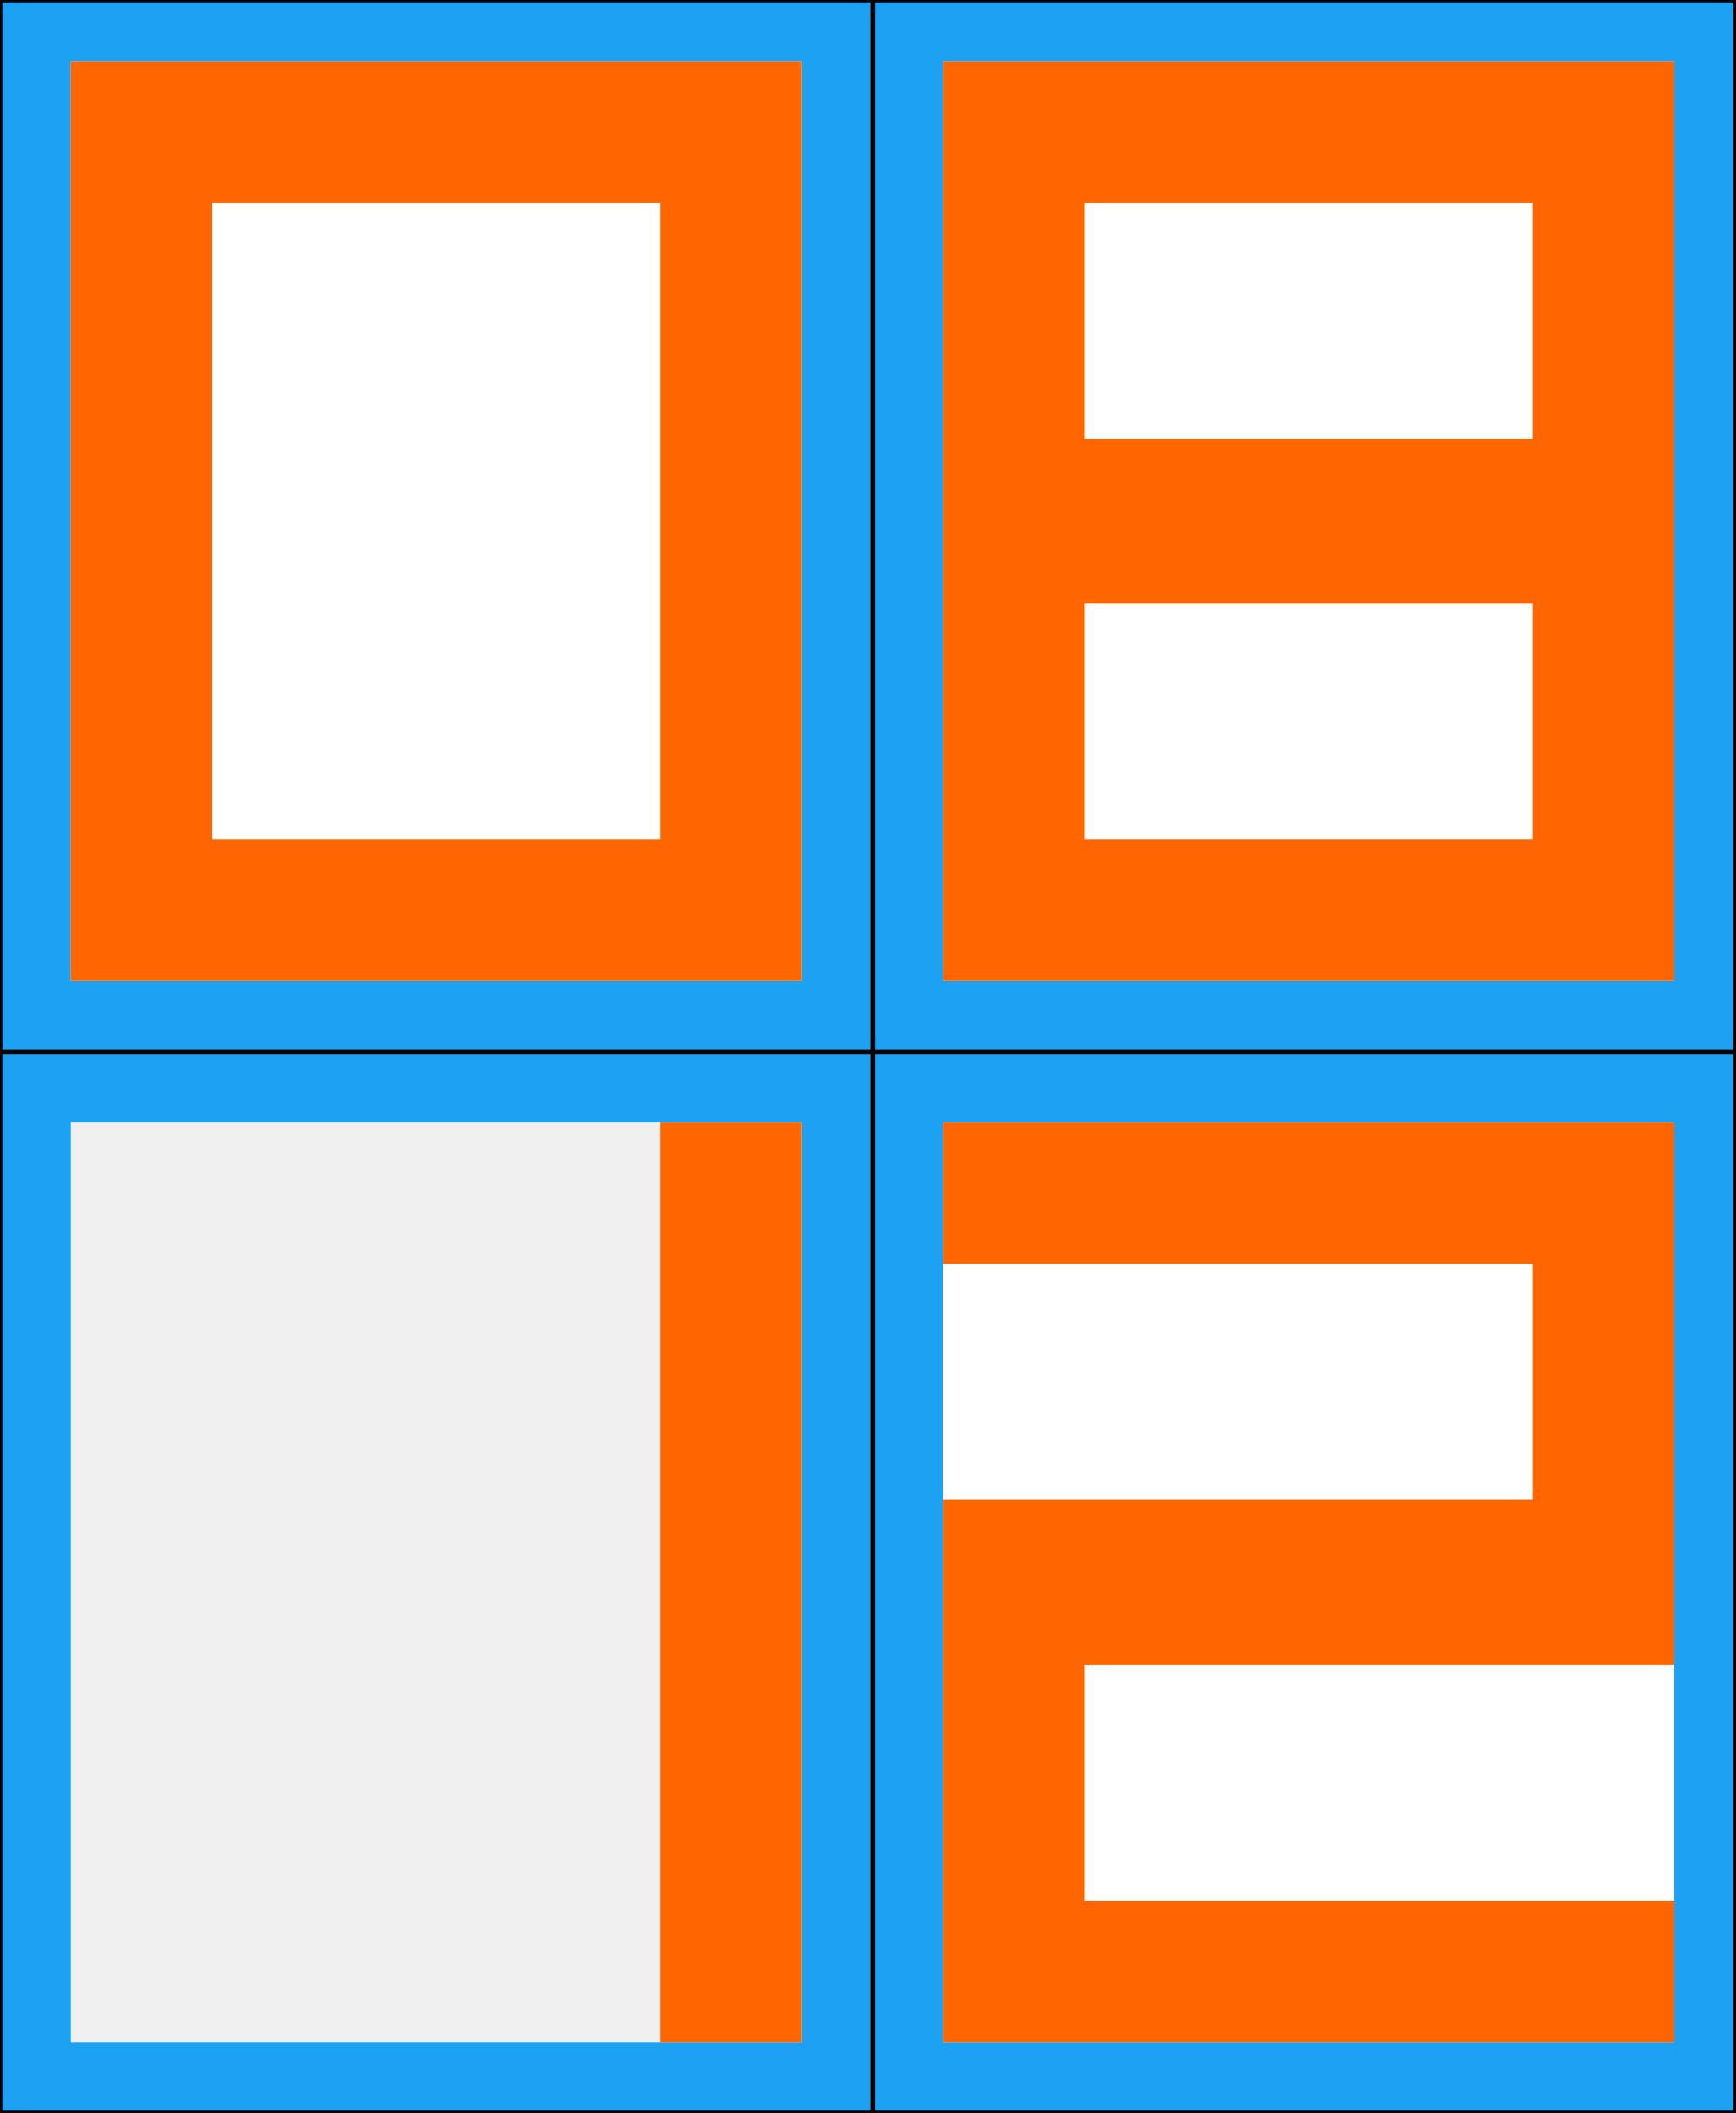
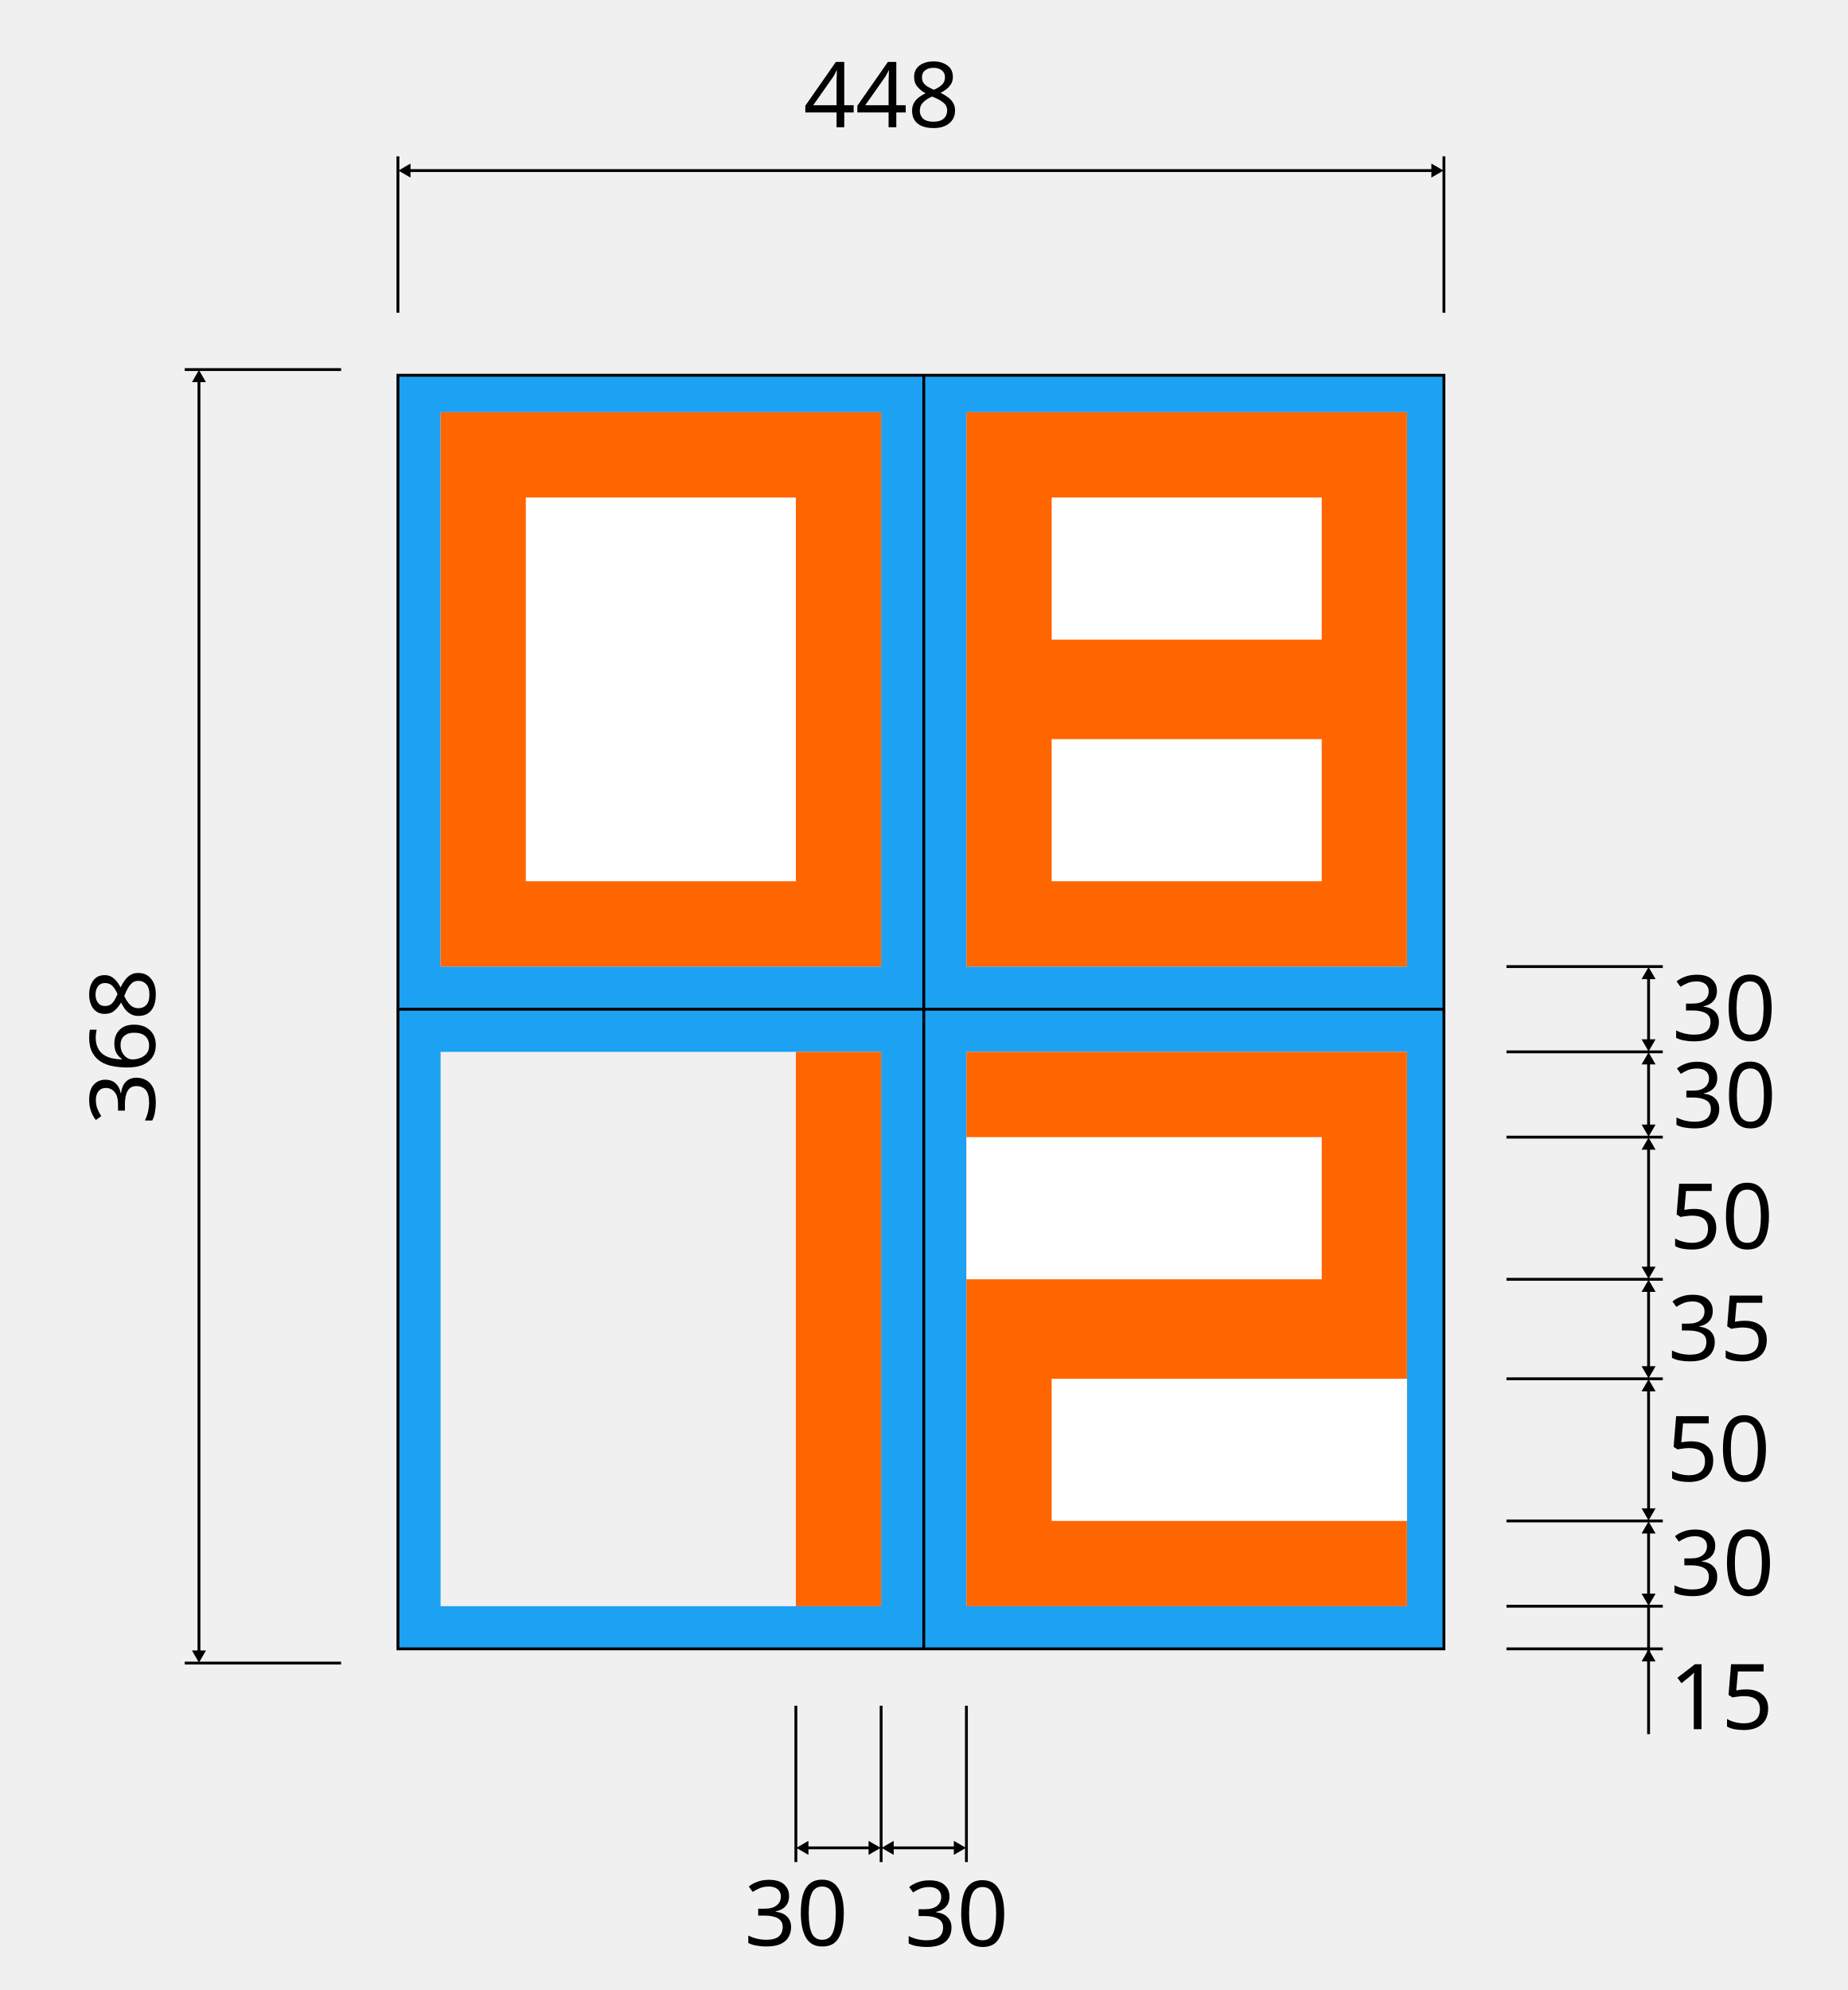
- <svg xmlns="http://www.w3.org/2000/svg" width="368" height="448" viewBox="0 0 97.367 118.533" version="1.1" id="svg8">
+ <svg xmlns="http://www.w3.org/2000/svg" width="650" height="700" viewBox="0 0 171.979 185.208" version="1.1" id="svg8">
  <defs id="defs2">
-     <marker style="overflow:visible" id="marker14846" refX="0.0" refY="0.0" orient="auto">
-       <path transform="scale(-0.4)" style="fill-rule:evenodd;stroke:#000000;stroke-width:1pt;stroke-opacity:1;fill:#000000;fill-opacity:1" d="M 5.77,0.0 L -2.88,5.0 L -2.88,-5.0 L 5.77,0.0 z " id="path14844" />
+     <marker style="overflow:visible" id="marker14846" refX="0" refY="0" orient="auto">
+       <path transform="scale(-0.4)" style="fill:#000000;fill-opacity:1;fill-rule:evenodd;stroke:#000000;stroke-width:1pt;stroke-opacity:1" d="M 5.77,0 -2.88,5 V -5 Z" id="path14844" />
    </marker>
-     <marker orient="auto" refY="0.0" refX="0.0" id="TriangleOutM" style="overflow:visible">
-       <path id="path4862" d="M 5.77,0.0 L -2.88,5.0 L -2.88,-5.0 L 5.77,0.0 z " style="fill-rule:evenodd;stroke:#000000;stroke-width:1pt;stroke-opacity:1;fill:#000000;fill-opacity:1" transform="scale(0.4)" />
+     <marker orient="auto" refY="0" refX="0" id="TriangleOutM" style="overflow:visible">
+       <path id="path4862" d="M 5.77,0 -2.88,5 V -5 Z" style="fill:#000000;fill-opacity:1;fill-rule:evenodd;stroke:#000000;stroke-width:1pt;stroke-opacity:1" transform="scale(0.4)" />
    </marker>
-     <marker orient="auto" refY="0.0" refX="0.0" id="TriangleInM" style="overflow:visible">
-       <path id="path4853" d="M 5.77,0.0 L -2.88,5.0 L -2.88,-5.0 L 5.77,0.0 z " style="fill-rule:evenodd;stroke:#000000;stroke-width:1pt;stroke-opacity:1;fill:#000000;fill-opacity:1" transform="scale(-0.4)" />
+     <marker orient="auto" refY="0" refX="0" id="TriangleInM" style="overflow:visible">
+       <path id="path4853" d="M 5.77,0 -2.88,5 V -5 Z" style="fill:#000000;fill-opacity:1;fill-rule:evenodd;stroke:#000000;stroke-width:1pt;stroke-opacity:1" transform="scale(-0.4)" />
    </marker>
    <marker orient="auto" refY="0" refX="0" id="TriangleInM-5" style="overflow:visible">
      <path id="path4853-0" d="M 5.77,0 -2.88,5 V -5 Z" style="fill:#000000;fill-opacity:1;fill-rule:evenodd;stroke:#000000;stroke-width:1pt;stroke-opacity:1" transform="scale(-0.4)" />
    </marker>
    <marker orient="auto" refY="0" refX="0" id="TriangleOutM-8" style="overflow:visible">
      <path id="path4862-0" d="M 5.77,0 -2.88,5 V -5 Z" style="fill:#000000;fill-opacity:1;fill-rule:evenodd;stroke:#000000;stroke-width:1pt;stroke-opacity:1" transform="scale(0.4)" />
    </marker>
    <marker orient="auto" refY="0" refX="0" id="TriangleInM-8" style="overflow:visible">
      <path id="path4853-3" d="M 5.77,0 -2.88,5 V -5 Z" style="fill:#000000;fill-opacity:1;fill-rule:evenodd;stroke:#000000;stroke-width:1pt;stroke-opacity:1" transform="scale(-0.4)" />
    </marker>
    <marker orient="auto" refY="0" refX="0" id="TriangleOutM-5" style="overflow:visible">
      <path id="path4862-6" d="M 5.77,0 -2.88,5 V -5 Z" style="fill:#000000;fill-opacity:1;fill-rule:evenodd;stroke:#000000;stroke-width:1pt;stroke-opacity:1" transform="scale(0.4)" />
    </marker>
    <marker orient="auto" refY="0" refX="0" id="TriangleInM-8-9" style="overflow:visible">
      <path id="path4853-3-9" d="M 5.77,0 -2.88,5 V -5 Z" style="fill:#000000;fill-opacity:1;fill-rule:evenodd;stroke:#000000;stroke-width:1pt;stroke-opacity:1" transform="scale(-0.4)" />
    </marker>
    <marker orient="auto" refY="0" refX="0" id="TriangleOutM-5-0" style="overflow:visible">
      <path id="path4862-6-7" d="M 5.77,0 -2.88,5 V -5 Z" style="fill:#000000;fill-opacity:1;fill-rule:evenodd;stroke:#000000;stroke-width:1pt;stroke-opacity:1" transform="scale(0.4)" />
    </marker>
    <marker orient="auto" refY="0" refX="0" id="TriangleInM-8-3" style="overflow:visible">
      <path id="path4853-3-7" d="M 5.77,0 -2.88,5 V -5 Z" style="fill:#000000;fill-opacity:1;fill-rule:evenodd;stroke:#000000;stroke-width:1pt;stroke-opacity:1" transform="scale(-0.4)" />
    </marker>
    <marker orient="auto" refY="0" refX="0" id="TriangleOutM-5-6" style="overflow:visible">
      <path id="path4862-6-1" d="M 5.77,0 -2.88,5 V -5 Z" style="fill:#000000;fill-opacity:1;fill-rule:evenodd;stroke:#000000;stroke-width:1pt;stroke-opacity:1" transform="scale(0.4)" />
    </marker>
    <marker orient="auto" refY="0" refX="0" id="TriangleInM-8-0" style="overflow:visible">
      <path id="path4853-3-6" d="M 5.77,0 -2.88,5 V -5 Z" style="fill:#000000;fill-opacity:1;fill-rule:evenodd;stroke:#000000;stroke-width:1pt;stroke-opacity:1" transform="scale(-0.4)" />
    </marker>
    <marker orient="auto" refY="0" refX="0" id="TriangleOutM-5-5" style="overflow:visible">
      <path id="path4862-6-0" d="M 5.77,0 -2.88,5 V -5 Z" style="fill:#000000;fill-opacity:1;fill-rule:evenodd;stroke:#000000;stroke-width:1pt;stroke-opacity:1" transform="scale(0.4)" />
    </marker>
    <marker orient="auto" refY="0" refX="0" id="TriangleInM-8-1" style="overflow:visible">
      <path id="path4853-3-2" d="M 5.77,0 -2.88,5 V -5 Z" style="fill:#000000;fill-opacity:1;fill-rule:evenodd;stroke:#000000;stroke-width:1pt;stroke-opacity:1" transform="scale(-0.4)" />
    </marker>
    <marker orient="auto" refY="0" refX="0" id="TriangleOutM-5-2" style="overflow:visible">
      <path id="path4862-6-6" d="M 5.77,0 -2.88,5 V -5 Z" style="fill:#000000;fill-opacity:1;fill-rule:evenodd;stroke:#000000;stroke-width:1pt;stroke-opacity:1" transform="scale(0.4)" />
    </marker>
    <marker orient="auto" refY="0" refX="0" id="TriangleInM-8-1-4" style="overflow:visible">
      <path id="path4853-3-2-0" d="M 5.77,0 -2.88,5 V -5 Z" style="fill:#000000;fill-opacity:1;fill-rule:evenodd;stroke:#000000;stroke-width:1pt;stroke-opacity:1" transform="scale(-0.4)" />
    </marker>
    <marker orient="auto" refY="0" refX="0" id="TriangleOutM-5-2-3" style="overflow:visible">
      <path id="path4862-6-6-2" d="M 5.77,0 -2.88,5 V -5 Z" style="fill:#000000;fill-opacity:1;fill-rule:evenodd;stroke:#000000;stroke-width:1pt;stroke-opacity:1" transform="scale(0.4)" />
    </marker>
    <marker orient="auto" refY="0" refX="0" id="TriangleInM-8-1-4-0" style="overflow:visible">
      <path id="path4853-3-2-0-3" d="M 5.77,0 -2.88,5 V -5 Z" style="fill:#000000;fill-opacity:1;fill-rule:evenodd;stroke:#000000;stroke-width:1pt;stroke-opacity:1" transform="scale(-0.4)" />
    </marker>
    <marker orient="auto" refY="0" refX="0" id="marker14059" style="overflow:visible">
      <path id="path14057" d="M 5.77,0 -2.88,5 V -5 Z" style="fill:#000000;fill-opacity:1;fill-rule:evenodd;stroke:#000000;stroke-width:1pt;stroke-opacity:1" transform="scale(-0.4)" />
    </marker>
    <marker orient="auto" refY="0" refX="0" id="TriangleInM-8-92" style="overflow:visible">
      <path id="path4853-3-74" d="M 5.77,0 -2.88,5 V -5 Z" style="fill:#000000;fill-opacity:1;fill-rule:evenodd;stroke:#000000;stroke-width:1pt;stroke-opacity:1" transform="scale(-0.4)" />
    </marker>
    <marker orient="auto" refY="0" refX="0" id="TriangleOutM-5-25" style="overflow:visible">
      <path id="path4862-6-2" d="M 5.77,0 -2.88,5 V -5 Z" style="fill:#000000;fill-opacity:1;fill-rule:evenodd;stroke:#000000;stroke-width:1pt;stroke-opacity:1" transform="scale(0.4)" />
    </marker>
    <marker orient="auto" refY="0" refX="0" id="TriangleInM-8-92-6" style="overflow:visible">
      <path id="path4853-3-74-0" d="M 5.77,0 -2.88,5 V -5 Z" style="fill:#000000;fill-opacity:1;fill-rule:evenodd;stroke:#000000;stroke-width:1pt;stroke-opacity:1" transform="scale(-0.4)" />
    </marker>
    <marker orient="auto" refY="0" refX="0" id="TriangleOutM-5-25-8" style="overflow:visible">
      <path id="path4862-6-2-9" d="M 5.77,0 -2.88,5 V -5 Z" style="fill:#000000;fill-opacity:1;fill-rule:evenodd;stroke:#000000;stroke-width:1pt;stroke-opacity:1" transform="scale(0.4)" />
    </marker>
    <marker orient="auto" refY="0" refX="0" id="TriangleInM-8-92-6-4" style="overflow:visible">
      <path id="path4853-3-74-0-2" d="M 5.77,0 -2.88,5 V -5 Z" style="fill:#000000;fill-opacity:1;fill-rule:evenodd;stroke:#000000;stroke-width:1pt;stroke-opacity:1" transform="scale(-0.4)" />
    </marker>
    <marker orient="auto" refY="0" refX="0" id="TriangleOutM-5-25-8-2" style="overflow:visible">
      <path id="path4862-6-2-9-4" d="M 5.77,0 -2.88,5 V -5 Z" style="fill:#000000;fill-opacity:1;fill-rule:evenodd;stroke:#000000;stroke-width:1pt;stroke-opacity:1" transform="scale(0.4)" />
    </marker>
  </defs>
-   <g id="layer1" transform="translate(0,-178.4666)">
-     <rect style="fill:#1da1f2;fill-opacity:1;stroke-width:0.265" id="rect3719-0-4" width="97.367" height="3.44" x="0" y="178.467" />
-     <rect style="fill:#1da1f2;fill-opacity:1;stroke-width:0.265" id="rect3719-0-4-8" width="97.367" height="3.969" x="0" y="293.031" />
-     <rect style="fill:#1da1f2;fill-opacity:1;stroke-width:0.29" id="rect3719-04" width="3.969" height="118.533" x="0" y="178.467" />
-     <rect style="fill:#1da1f2;fill-opacity:1;stroke-width:0.29" id="rect3719-2" width="3.44" height="118.533" x="93.927" y="178.467" />
-     <rect style="fill:#1da1f2;fill-opacity:1;stroke-width:0.265" id="rect3719-0" width="97.367" height="7.937" x="0" y="233.5" />
-     <rect style="fill:#1da1f2;fill-opacity:1;stroke-width:0.29" id="rect3719" width="7.938" height="118.533" x="44.979" y="178.467" />
-     <path style="fill:none;stroke:#000000;stroke-width:0.265px;stroke-linecap:butt;stroke-linejoin:miter;stroke-opacity:1" d="m 48.948,297 0,-118.533" id="path3715" />
-     <path style="fill:none;stroke:#000000;stroke-width:0.265px;stroke-linecap:butt;stroke-linejoin:miter;stroke-opacity:1" d="m 0,237.469 97.367,0" id="path3717" />
-     <rect style="fill:#ff6600;fill-opacity:1;stroke-width:0.265" id="rect3787" width="41.01" height="51.594" x="3.969" y="181.906" />
-     <rect style="fill:#ffffff;fill-opacity:1;stroke:none;stroke-width:0.252;stroke-opacity:1" id="rect3789" width="25.135" height="35.719" x="11.906" y="189.844" />
-     <rect style="fill:none;fill-opacity:1;stroke:#000000;stroke-width:0.265;stroke-opacity:1;stroke-miterlimit:4;stroke-dasharray:none" id="rect4596" width="97.367" height="118.533" x="2.4424907e-15" y="178.467" />
-     <rect style="fill:#ff6600;fill-opacity:1;stroke-width:0.265" id="rect3787-8" width="41.01" height="51.594" x="52.917" y="181.906" />
-     <rect style="fill:#ffffff;fill-opacity:1;stroke:none;stroke-width:0.153;stroke-opacity:1" id="rect3789-5" width="25.135" height="13.229" x="60.854" y="189.844" />
-     <rect style="fill:#ffffff;fill-opacity:1;stroke:none;stroke-width:0.153;stroke-opacity:1" id="rect3789-5-1" width="25.135" height="13.229" x="60.854" y="212.333" />
-     <rect style="fill:#ff6600;fill-opacity:1;stroke-width:0.265" id="rect3787-8-0" width="41.01" height="51.594" x="52.917" y="241.437" />
-     <rect style="fill:#ffffff;fill-opacity:1;stroke:none;stroke-width:0.176;stroke-opacity:1" id="rect3789-5-1-8" width="33.073" height="13.229" x="60.854" y="271.865" />
-     <rect style="fill:#ffffff;fill-opacity:1;stroke:none;stroke-width:0.176;stroke-opacity:1" id="rect3789-5-1-7" width="33.073" height="13.229" x="52.917" y="249.375" />
-     <text xml:space="preserve" style="font-style:normal;font-weight:normal;font-size:10.583px;line-height:1.25;font-family:sans-serif;letter-spacing:0px;word-spacing:0px;fill:#000000;fill-opacity:1;stroke:none;stroke-width:0.265" x="37.751" y="155.382" id="text4691">
-       <tspan id="tspan4689" x="37.751" y="155.382" style="stroke-width:0.265;-inkscape-font-specification:'sans-serif, Normal';font-family:sans-serif;font-weight:normal;font-style:normal;font-stretch:normal;font-variant:normal;font-size:8.467px;text-anchor:start;text-align:start;writing-mode:lr;font-variant-ligatures:normal;font-variant-caps:normal;font-variant-numeric:normal;font-feature-settings:normal">448</tspan>
-     </text>
-     <text xml:space="preserve" style="font-style:normal;font-weight:normal;font-size:10.583px;line-height:1.25;font-family:sans-serif;letter-spacing:0px;word-spacing:0px;fill:#000000;fill-opacity:1;stroke:none;stroke-width:0.265" x="-248.205" y="-22.618" id="text4691-6" transform="rotate(-90)">
-       <tspan id="tspan4689-3" x="-248.205" y="-22.618" style="stroke-width:0.265;-inkscape-font-specification:'sans-serif, Normal';font-family:sans-serif;font-weight:normal;font-style:normal;font-stretch:normal;font-variant:normal;font-size:8.467px;text-anchor:start;text-align:start;writing-mode:lr;font-variant-ligatures:normal;font-variant-caps:normal;font-variant-numeric:normal;font-feature-settings:normal">368</tspan>
-     </text>
-     <path style="fill:none;stroke:#000000;stroke-width:0.265px;stroke-linecap:butt;stroke-linejoin:miter;stroke-opacity:1" d="M -5.292,177.937 H -19.844" id="path4711" />
-     <path style="fill:none;stroke:#000000;stroke-width:0.265px;stroke-linecap:butt;stroke-linejoin:miter;stroke-opacity:1" d="M -5.292,298.323 H -19.844" id="path4713" />
-     <path style="fill:none;stroke:#000000;stroke-width:0.265px;stroke-linecap:butt;stroke-linejoin:miter;stroke-opacity:1;marker-start:url(#TriangleInM);marker-end:url(#TriangleOutM)" d="M -18.521,178.731 V 297.529" id="path4715" />
-     <path style="fill:none;stroke:#000000;stroke-width:0.265px;stroke-linecap:butt;stroke-linejoin:miter;stroke-opacity:1" d="M 97.367,172.646 V 158.094" id="path4711-4" />
-     <path style="fill:none;stroke:#000000;stroke-width:0.265px;stroke-linecap:butt;stroke-linejoin:miter;stroke-opacity:1" d="M 0,172.646 V 158.094" id="path4713-1" />
-     <path style="fill:none;stroke:#000000;stroke-width:0.265px;stroke-linecap:butt;stroke-linejoin:miter;stroke-opacity:1;marker-start:url(#TriangleInM-5);marker-end:url(#TriangleOutM-8)" d="M 96.573,159.417 H 0.794" id="path4715-1" />
-     <path style="fill:none;stroke:#000000;stroke-width:0.265px;stroke-linecap:butt;stroke-linejoin:miter;stroke-opacity:1" d="M 117.74,297 H 103.188" id="path4711-3" />
-     <path style="fill:none;stroke:#000000;stroke-width:0.265px;stroke-linecap:butt;stroke-linejoin:miter;stroke-opacity:1" d="M 117.74,285.094 H 103.188" id="path4711-5" />
-     <path style="fill:none;stroke:#000000;stroke-width:0.265px;stroke-linecap:butt;stroke-linejoin:miter;stroke-opacity:1" d="M 117.74,271.865 H 103.188" id="path4711-9" />
-     <path style="fill:none;stroke:#000000;stroke-width:0.265px;stroke-linecap:butt;stroke-linejoin:miter;stroke-opacity:1" d="M 117.74,262.604 H 103.188" id="path4711-34" />
-     <path style="fill:none;stroke:#000000;stroke-width:0.265px;stroke-linecap:butt;stroke-linejoin:miter;stroke-opacity:1" d="M 117.74,249.375 H 103.188" id="path4711-1" />
-     <path style="fill:none;stroke:#000000;stroke-width:0.265px;stroke-linecap:butt;stroke-linejoin:miter;stroke-opacity:1" d="M 117.74,241.437 H 103.188" id="path4711-50" />
-     <path style="fill:none;stroke:#000000;stroke-width:0.265px;stroke-linecap:butt;stroke-linejoin:miter;stroke-opacity:1;marker-start:url(#TriangleInM-8);marker-end:url(#TriangleOutM-5)" d="m 116.417,242.231 v 6.35" id="path4715-5" />
-     <path style="fill:none;stroke:#000000;stroke-width:0.265px;stroke-linecap:butt;stroke-linejoin:miter;stroke-opacity:1;marker-start:url(#TriangleInM-8-9);marker-end:url(#TriangleOutM-5-0)" d="m 116.417,250.169 0,11.642" id="path4715-5-6" />
-     <path style="fill:none;stroke:#000000;stroke-width:0.265px;stroke-linecap:butt;stroke-linejoin:miter;stroke-opacity:1;marker-start:url(#TriangleInM-8-3);marker-end:url(#TriangleOutM-5-6)" d="m 116.417,263.398 0,7.673" id="path4715-5-5" />
-     <path style="fill:none;stroke:#000000;stroke-width:0.265px;stroke-linecap:butt;stroke-linejoin:miter;stroke-opacity:1;marker-start:url(#TriangleInM-8-0);marker-end:url(#TriangleOutM-5-5)" d="m 116.417,272.658 0,11.642" id="path4715-5-8" />
-     <path style="fill:none;stroke:#000000;stroke-width:0.265px;stroke-linecap:butt;stroke-linejoin:miter;stroke-opacity:1;marker-start:url(#TriangleInM-8-1);marker-end:url(#TriangleOutM-5-2)" d="m 116.417,285.887 0,6.35" id="path4715-5-9" />
-     <text xml:space="preserve" style="font-style:normal;font-weight:normal;font-size:10.583px;line-height:1.25;font-family:sans-serif;letter-spacing:0px;word-spacing:0px;fill:#000000;fill-opacity:1;stroke:none;stroke-width:0.265" x="118.638" y="248.485" id="text4691-1">
-       <tspan x="118.638" y="248.485" style="font-style:normal;font-variant:normal;font-weight:normal;font-stretch:normal;font-size:8.467px;font-family:sans-serif;-inkscape-font-specification:'sans-serif, Normal';font-variant-ligatures:normal;font-variant-caps:normal;font-variant-numeric:normal;font-feature-settings:normal;text-align:start;writing-mode:lr-tb;text-anchor:start;stroke-width:0.265" id="tspan11149">30</tspan>
-     </text>
-     <text xml:space="preserve" style="font-style:normal;font-weight:normal;font-size:10.583px;line-height:1.25;font-family:sans-serif;letter-spacing:0px;word-spacing:0px;fill:#000000;fill-opacity:1;stroke:none;stroke-width:0.265" x="118.449" y="292.02" id="text4691-1-4">
-       <tspan x="118.449" y="292.02" style="font-style:normal;font-variant:normal;font-weight:normal;font-stretch:normal;font-size:8.467px;font-family:sans-serif;-inkscape-font-specification:'sans-serif, Normal';font-variant-ligatures:normal;font-variant-caps:normal;font-variant-numeric:normal;font-feature-settings:normal;text-align:start;writing-mode:lr-tb;text-anchor:start;stroke-width:0.265" id="tspan11149-2">30</tspan>
-     </text>
-     <path style="fill:none;stroke:#000000;stroke-width:0.265px;stroke-linecap:butt;stroke-linejoin:miter;stroke-opacity:1" d="M 117.74,293.031 H 103.188" id="path4711-3-7" />
-     <path style="fill:none;stroke:#000000;stroke-width:0.265px;stroke-linecap:butt;stroke-linejoin:miter;stroke-opacity:1" d="m 116.417,293.031 0,4.763" id="path4715-5-9-8" />
-     <path style="fill:none;stroke:#000000;stroke-width:0.265px;stroke-linecap:butt;stroke-linejoin:miter;stroke-opacity:1;marker-start:url(#marker14846)" d="m 116.417,297.794 0,7.144" id="path4715-5-9-8-7" />
-     <text xml:space="preserve" style="font-style:normal;font-weight:normal;font-size:10.583px;line-height:1.25;font-family:sans-serif;letter-spacing:0px;word-spacing:0px;fill:#000000;fill-opacity:1;stroke:none;stroke-width:0.265" x="118.342" y="304.475" id="text4691-1-4-0">
-       <tspan x="118.342" y="304.475" style="font-style:normal;font-variant:normal;font-weight:normal;font-stretch:normal;font-size:8.467px;font-family:sans-serif;-inkscape-font-specification:'sans-serif, Normal';font-variant-ligatures:normal;font-variant-caps:normal;font-variant-numeric:normal;font-feature-settings:normal;text-align:start;writing-mode:lr-tb;text-anchor:start;stroke-width:0.265" id="tspan11149-2-0">15</tspan>
-     </text>
-     <text xml:space="preserve" style="font-style:normal;font-variant:normal;font-weight:normal;font-stretch:normal;font-size:8.467px;line-height:1.25;font-family:sans-serif;-inkscape-font-specification:'sans-serif, Normal';font-variant-ligatures:normal;font-variant-caps:normal;font-variant-numeric:normal;font-feature-settings:normal;text-align:start;letter-spacing:0px;word-spacing:0px;writing-mode:lr-tb;text-anchor:start;fill:#000000;fill-opacity:1;stroke:none;stroke-width:0.265" x="118.22" y="270.168" id="text15144">
-       <tspan id="tspan15142" x="118.22" y="270.168" style="font-style:normal;font-variant:normal;font-weight:normal;font-stretch:normal;font-size:8.467px;font-family:sans-serif;-inkscape-font-specification:'sans-serif, Normal';font-variant-ligatures:normal;font-variant-caps:normal;font-variant-numeric:normal;font-feature-settings:normal;text-align:start;writing-mode:lr-tb;text-anchor:start;stroke-width:0.265">35</tspan>
-     </text>
-     <text xml:space="preserve" style="font-style:normal;font-variant:normal;font-weight:normal;font-stretch:normal;font-size:8.467px;line-height:1.25;font-family:sans-serif;-inkscape-font-specification:'sans-serif, Normal';font-variant-ligatures:normal;font-variant-caps:normal;font-variant-numeric:normal;font-feature-settings:normal;text-align:start;letter-spacing:0px;word-spacing:0px;writing-mode:lr-tb;text-anchor:start;fill:#000000;fill-opacity:1;stroke:none;stroke-width:0.265" x="118.073" y="281.392" id="text15148">
-       <tspan id="tspan15146" x="118.073" y="281.392" style="font-style:normal;font-variant:normal;font-weight:normal;font-stretch:normal;font-size:8.467px;font-family:sans-serif;-inkscape-font-specification:'sans-serif, Normal';font-variant-ligatures:normal;font-variant-caps:normal;font-variant-numeric:normal;font-feature-settings:normal;text-align:start;writing-mode:lr-tb;text-anchor:start;stroke-width:0.265">50</tspan>
-     </text>
-     <text xml:space="preserve" style="font-style:normal;font-variant:normal;font-weight:normal;font-stretch:normal;font-size:8.467px;line-height:1.25;font-family:sans-serif;-inkscape-font-specification:'sans-serif, Normal';font-variant-ligatures:normal;font-variant-caps:normal;font-variant-numeric:normal;font-feature-settings:normal;text-align:start;letter-spacing:0px;word-spacing:0px;writing-mode:lr-tb;text-anchor:start;fill:#000000;fill-opacity:1;stroke:none;stroke-width:0.265" x="118.354" y="259.757" id="text15148-3">
-       <tspan id="tspan15146-4" x="118.354" y="259.757" style="font-style:normal;font-variant:normal;font-weight:normal;font-stretch:normal;font-size:8.467px;font-family:sans-serif;-inkscape-font-specification:'sans-serif, Normal';font-variant-ligatures:normal;font-variant-caps:normal;font-variant-numeric:normal;font-feature-settings:normal;text-align:start;writing-mode:lr-tb;text-anchor:start;stroke-width:0.265">50</tspan>
-     </text>
-     <path style="fill:none;stroke:#000000;stroke-width:0.265px;stroke-linecap:butt;stroke-linejoin:miter;stroke-opacity:1" d="M 117.74,233.5 H 103.188" id="path4711-50-4" />
-     <path style="fill:none;stroke:#000000;stroke-width:0.265px;stroke-linecap:butt;stroke-linejoin:miter;stroke-opacity:1;marker-start:url(#TriangleInM-8-92);marker-end:url(#TriangleOutM-5-25)" d="m 116.417,234.294 v 6.35" id="path4715-5-4" />
-     <text xml:space="preserve" style="font-style:normal;font-weight:normal;font-size:10.583px;line-height:1.25;font-family:sans-serif;letter-spacing:0px;word-spacing:0px;fill:#000000;fill-opacity:1;stroke:none;stroke-width:0.265" x="118.605" y="240.381" id="text4691-1-3">
-       <tspan x="118.605" y="240.381" style="font-style:normal;font-variant:normal;font-weight:normal;font-stretch:normal;font-size:8.467px;font-family:sans-serif;-inkscape-font-specification:'sans-serif, Normal';font-variant-ligatures:normal;font-variant-caps:normal;font-variant-numeric:normal;font-feature-settings:normal;text-align:start;writing-mode:lr-tb;text-anchor:start;stroke-width:0.265" id="tspan11149-8">30</tspan>
-     </text>
-     <path style="fill:none;stroke:#000000;stroke-width:0.265px;stroke-linecap:butt;stroke-linejoin:miter;stroke-opacity:1" d="M 52.917,316.844 V 302.292" id="path4711-50-2" />
-     <path style="fill:none;stroke:#000000;stroke-width:0.265px;stroke-linecap:butt;stroke-linejoin:miter;stroke-opacity:1" d="M 44.979,316.844 V 302.292" id="path4711-50-4-2" />
-     <path style="fill:none;stroke:#000000;stroke-width:0.265px;stroke-linecap:butt;stroke-linejoin:miter;stroke-opacity:1;marker-start:url(#TriangleInM-8-92-6);marker-end:url(#TriangleOutM-5-25-8)" d="m 52.123,315.521 h -6.35" id="path4715-5-4-3" />
-     <text xml:space="preserve" style="font-style:normal;font-variant:normal;font-weight:normal;font-stretch:normal;font-size:8.467px;line-height:1.25;font-family:sans-serif;-inkscape-font-specification:'sans-serif, Normal';font-variant-ligatures:normal;font-variant-caps:normal;font-variant-numeric:normal;font-feature-settings:normal;text-align:start;letter-spacing:0px;word-spacing:0px;writing-mode:lr-tb;text-anchor:start;fill:#000000;fill-opacity:1;stroke:none;stroke-width:0.265" x="47.167" y="324.669" id="text4691-1-3-1">
-       <tspan x="47.167" y="324.669" style="font-style:normal;font-variant:normal;font-weight:normal;font-stretch:normal;font-size:8.467px;font-family:sans-serif;-inkscape-font-specification:'sans-serif, Normal';font-variant-ligatures:normal;font-variant-caps:normal;font-variant-numeric:normal;font-feature-settings:normal;text-align:start;writing-mode:lr-tb;text-anchor:start;stroke-width:0.265" id="tspan11149-8-8">30</tspan>
-     </text>
-     <rect style="fill:#ff6600;fill-opacity:1;stroke-width:0.265" id="rect3787-3" width="7.937" height="51.594" x="37.042" y="241.437" />
-     <path style="fill:none;stroke:#000000;stroke-width:0.265px;stroke-linecap:butt;stroke-linejoin:miter;stroke-opacity:1" d="M 37.042,316.844 V 302.292" id="path4711-50-4-2-5" />
-     <path style="fill:none;stroke:#000000;stroke-width:0.265px;stroke-linecap:butt;stroke-linejoin:miter;stroke-opacity:1;marker-start:url(#TriangleInM-8-92-6-4);marker-end:url(#TriangleOutM-5-25-8-2)" d="m 44.185,315.521 h -6.35" id="path4715-5-4-3-1" />
-     <text xml:space="preserve" style="font-style:normal;font-variant:normal;font-weight:normal;font-stretch:normal;font-size:8.467px;line-height:1.25;font-family:sans-serif;-inkscape-font-specification:'sans-serif, Normal';font-variant-ligatures:normal;font-variant-caps:normal;font-variant-numeric:normal;font-feature-settings:normal;text-align:start;letter-spacing:0px;word-spacing:0px;writing-mode:lr-tb;text-anchor:start;fill:#000000;fill-opacity:1;stroke:none;stroke-width:0.265" x="32.237" y="324.622" id="text4691-1-3-1-7">
-       <tspan x="32.237" y="324.622" style="font-style:normal;font-variant:normal;font-weight:normal;font-stretch:normal;font-size:8.467px;font-family:sans-serif;-inkscape-font-specification:'sans-serif, Normal';font-variant-ligatures:normal;font-variant-caps:normal;font-variant-numeric:normal;font-feature-settings:normal;text-align:start;writing-mode:lr-tb;text-anchor:start;stroke-width:0.265" id="tspan11149-8-8-5">30</tspan>
-     </text>
+   <g id="layer1" transform="translate(0,-111.7917)">
+     <g id="g16382" transform="translate(37.04167,-31.75001)">
+       <rect y="178.467" x="0" height="3.44" width="97.367" id="rect3719-0-4" style="fill:#1da1f2;fill-opacity:1;stroke-width:0.265" />
+       <rect y="293.031" x="0" height="3.969" width="97.367" id="rect3719-0-4-8" style="fill:#1da1f2;fill-opacity:1;stroke-width:0.265" />
+       <rect y="178.467" x="0" height="118.533" width="3.969" id="rect3719-04" style="fill:#1da1f2;fill-opacity:1;stroke-width:0.29" />
+       <rect y="178.467" x="93.927" height="118.533" width="3.44" id="rect3719-2" style="fill:#1da1f2;fill-opacity:1;stroke-width:0.29" />
+       <rect y="233.5" x="0" height="7.937" width="97.367" id="rect3719-0" style="fill:#1da1f2;fill-opacity:1;stroke-width:0.265" />
+       <rect y="178.467" x="44.979" height="118.533" width="7.938" id="rect3719" style="fill:#1da1f2;fill-opacity:1;stroke-width:0.29" />
+       <path id="path3715" d="M 48.948,297 V 178.467" style="fill:none;stroke:#000000;stroke-width:0.265px;stroke-linecap:butt;stroke-linejoin:miter;stroke-opacity:1" />
+       <path id="path3717" d="M 0,237.469 H 97.367" style="fill:none;stroke:#000000;stroke-width:0.265px;stroke-linecap:butt;stroke-linejoin:miter;stroke-opacity:1" />
+       <rect y="181.906" x="3.969" height="51.594" width="41.01" id="rect3787" style="fill:#ff6600;fill-opacity:1;stroke-width:0.265" />
+       <rect y="189.844" x="11.906" height="35.719" width="25.135" id="rect3789" style="fill:#ffffff;fill-opacity:1;stroke:none;stroke-width:0.252;stroke-opacity:1" />
+       <rect y="178.467" x="2.4424907e-15" height="118.533" width="97.367" id="rect4596" style="fill:none;fill-opacity:1;stroke:#000000;stroke-width:0.265;stroke-miterlimit:4;stroke-dasharray:none;stroke-opacity:1" />
+       <rect y="181.906" x="52.917" height="51.594" width="41.01" id="rect3787-8" style="fill:#ff6600;fill-opacity:1;stroke-width:0.265" />
+       <rect y="189.844" x="60.854" height="13.229" width="25.135" id="rect3789-5" style="fill:#ffffff;fill-opacity:1;stroke:none;stroke-width:0.153;stroke-opacity:1" />
+       <rect y="212.333" x="60.854" height="13.229" width="25.135" id="rect3789-5-1" style="fill:#ffffff;fill-opacity:1;stroke:none;stroke-width:0.153;stroke-opacity:1" />
+       <rect y="241.437" x="52.917" height="51.594" width="41.01" id="rect3787-8-0" style="fill:#ff6600;fill-opacity:1;stroke-width:0.265" />
+       <rect y="271.865" x="60.854" height="13.229" width="33.073" id="rect3789-5-1-8" style="fill:#ffffff;fill-opacity:1;stroke:none;stroke-width:0.176;stroke-opacity:1" />
+       <rect y="249.375" x="52.917" height="13.229" width="33.073" id="rect3789-5-1-7" style="fill:#ffffff;fill-opacity:1;stroke:none;stroke-width:0.176;stroke-opacity:1" />
+       <text id="text4691" y="155.382" x="37.751" style="font-style:normal;font-weight:normal;font-size:10.583px;line-height:1.25;font-family:sans-serif;letter-spacing:0px;word-spacing:0px;fill:#000000;fill-opacity:1;stroke:none;stroke-width:0.265" xml:space="preserve">
+         <tspan style="font-style:normal;font-variant:normal;font-weight:normal;font-stretch:normal;font-size:8.467px;font-family:sans-serif;-inkscape-font-specification:'sans-serif, Normal';font-variant-ligatures:normal;font-variant-caps:normal;font-variant-numeric:normal;font-feature-settings:normal;text-align:start;writing-mode:lr-tb;text-anchor:start;stroke-width:0.265" y="155.382" x="37.751" id="tspan4689">448</tspan>
+       </text>
+       <text transform="rotate(-90)" id="text4691-6" y="-22.618" x="-248.205" style="font-style:normal;font-weight:normal;font-size:10.583px;line-height:1.25;font-family:sans-serif;letter-spacing:0px;word-spacing:0px;fill:#000000;fill-opacity:1;stroke:none;stroke-width:0.265" xml:space="preserve">
+         <tspan style="font-style:normal;font-variant:normal;font-weight:normal;font-stretch:normal;font-size:8.467px;font-family:sans-serif;-inkscape-font-specification:'sans-serif, Normal';font-variant-ligatures:normal;font-variant-caps:normal;font-variant-numeric:normal;font-feature-settings:normal;text-align:start;writing-mode:lr-tb;text-anchor:start;stroke-width:0.265" y="-22.618" x="-248.205" id="tspan4689-3">368</tspan>
+       </text>
+       <path id="path4711" d="M -5.292,177.937 H -19.844" style="fill:none;stroke:#000000;stroke-width:0.265px;stroke-linecap:butt;stroke-linejoin:miter;stroke-opacity:1" />
+       <path id="path4713" d="M -5.292,298.323 H -19.844" style="fill:none;stroke:#000000;stroke-width:0.265px;stroke-linecap:butt;stroke-linejoin:miter;stroke-opacity:1" />
+       <path id="path4715" d="M -18.521,178.731 V 297.529" style="fill:none;stroke:#000000;stroke-width:0.265px;stroke-linecap:butt;stroke-linejoin:miter;stroke-opacity:1;marker-start:url(#TriangleInM);marker-end:url(#TriangleOutM)" />
+       <path id="path4711-4" d="M 97.367,172.646 V 158.094" style="fill:none;stroke:#000000;stroke-width:0.265px;stroke-linecap:butt;stroke-linejoin:miter;stroke-opacity:1" />
+       <path id="path4713-1" d="M 0,172.646 V 158.094" style="fill:none;stroke:#000000;stroke-width:0.265px;stroke-linecap:butt;stroke-linejoin:miter;stroke-opacity:1" />
+       <path id="path4715-1" d="M 96.573,159.417 H 0.794" style="fill:none;stroke:#000000;stroke-width:0.265px;stroke-linecap:butt;stroke-linejoin:miter;stroke-opacity:1;marker-start:url(#TriangleInM-5);marker-end:url(#TriangleOutM-8)" />
+       <path id="path4711-3" d="M 117.74,297 H 103.188" style="fill:none;stroke:#000000;stroke-width:0.265px;stroke-linecap:butt;stroke-linejoin:miter;stroke-opacity:1" />
+       <path id="path4711-5" d="M 117.74,285.094 H 103.188" style="fill:none;stroke:#000000;stroke-width:0.265px;stroke-linecap:butt;stroke-linejoin:miter;stroke-opacity:1" />
+       <path id="path4711-9" d="M 117.74,271.865 H 103.188" style="fill:none;stroke:#000000;stroke-width:0.265px;stroke-linecap:butt;stroke-linejoin:miter;stroke-opacity:1" />
+       <path id="path4711-34" d="M 117.74,262.604 H 103.188" style="fill:none;stroke:#000000;stroke-width:0.265px;stroke-linecap:butt;stroke-linejoin:miter;stroke-opacity:1" />
+       <path id="path4711-1" d="M 117.74,249.375 H 103.188" style="fill:none;stroke:#000000;stroke-width:0.265px;stroke-linecap:butt;stroke-linejoin:miter;stroke-opacity:1" />
+       <path id="path4711-50" d="M 117.74,241.437 H 103.188" style="fill:none;stroke:#000000;stroke-width:0.265px;stroke-linecap:butt;stroke-linejoin:miter;stroke-opacity:1" />
+       <path id="path4715-5" d="m 116.417,242.231 v 6.35" style="fill:none;stroke:#000000;stroke-width:0.265px;stroke-linecap:butt;stroke-linejoin:miter;stroke-opacity:1;marker-start:url(#TriangleInM-8);marker-end:url(#TriangleOutM-5)" />
+       <path id="path4715-5-6" d="M 116.417,250.169 V 261.81" style="fill:none;stroke:#000000;stroke-width:0.265px;stroke-linecap:butt;stroke-linejoin:miter;stroke-opacity:1;marker-start:url(#TriangleInM-8-9);marker-end:url(#TriangleOutM-5-0)" />
+       <path id="path4715-5-5" d="m 116.417,263.398 v 7.673" style="fill:none;stroke:#000000;stroke-width:0.265px;stroke-linecap:butt;stroke-linejoin:miter;stroke-opacity:1;marker-start:url(#TriangleInM-8-3);marker-end:url(#TriangleOutM-5-6)" />
+       <path id="path4715-5-8" d="m 116.417,272.658 v 11.642" style="fill:none;stroke:#000000;stroke-width:0.265px;stroke-linecap:butt;stroke-linejoin:miter;stroke-opacity:1;marker-start:url(#TriangleInM-8-0);marker-end:url(#TriangleOutM-5-5)" />
+       <path id="path4715-5-9" d="m 116.417,285.887 v 6.35" style="fill:none;stroke:#000000;stroke-width:0.265px;stroke-linecap:butt;stroke-linejoin:miter;stroke-opacity:1;marker-start:url(#TriangleInM-8-1);marker-end:url(#TriangleOutM-5-2)" />
+       <text id="text4691-1" y="248.485" x="118.638" style="font-style:normal;font-weight:normal;font-size:10.583px;line-height:1.25;font-family:sans-serif;letter-spacing:0px;word-spacing:0px;fill:#000000;fill-opacity:1;stroke:none;stroke-width:0.265" xml:space="preserve">
+         <tspan id="tspan11149" style="font-style:normal;font-variant:normal;font-weight:normal;font-stretch:normal;font-size:8.467px;font-family:sans-serif;-inkscape-font-specification:'sans-serif, Normal';font-variant-ligatures:normal;font-variant-caps:normal;font-variant-numeric:normal;font-feature-settings:normal;text-align:start;writing-mode:lr-tb;text-anchor:start;stroke-width:0.265" y="248.485" x="118.638">30</tspan>
+       </text>
+       <text id="text4691-1-4" y="292.02" x="118.449" style="font-style:normal;font-weight:normal;font-size:10.583px;line-height:1.25;font-family:sans-serif;letter-spacing:0px;word-spacing:0px;fill:#000000;fill-opacity:1;stroke:none;stroke-width:0.265" xml:space="preserve">
+         <tspan id="tspan11149-2" style="font-style:normal;font-variant:normal;font-weight:normal;font-stretch:normal;font-size:8.467px;font-family:sans-serif;-inkscape-font-specification:'sans-serif, Normal';font-variant-ligatures:normal;font-variant-caps:normal;font-variant-numeric:normal;font-feature-settings:normal;text-align:start;writing-mode:lr-tb;text-anchor:start;stroke-width:0.265" y="292.02" x="118.449">30</tspan>
+       </text>
+       <path id="path4711-3-7" d="M 117.74,293.031 H 103.188" style="fill:none;stroke:#000000;stroke-width:0.265px;stroke-linecap:butt;stroke-linejoin:miter;stroke-opacity:1" />
+       <path id="path4715-5-9-8" d="m 116.417,293.031 v 4.763" style="fill:none;stroke:#000000;stroke-width:0.265px;stroke-linecap:butt;stroke-linejoin:miter;stroke-opacity:1" />
+       <path id="path4715-5-9-8-7" d="m 116.417,297.794 v 7.144" style="fill:none;stroke:#000000;stroke-width:0.265px;stroke-linecap:butt;stroke-linejoin:miter;stroke-opacity:1;marker-start:url(#marker14846)" />
+       <text id="text4691-1-4-0" y="304.475" x="118.342" style="font-style:normal;font-weight:normal;font-size:10.583px;line-height:1.25;font-family:sans-serif;letter-spacing:0px;word-spacing:0px;fill:#000000;fill-opacity:1;stroke:none;stroke-width:0.265" xml:space="preserve">
+         <tspan id="tspan11149-2-0" style="font-style:normal;font-variant:normal;font-weight:normal;font-stretch:normal;font-size:8.467px;font-family:sans-serif;-inkscape-font-specification:'sans-serif, Normal';font-variant-ligatures:normal;font-variant-caps:normal;font-variant-numeric:normal;font-feature-settings:normal;text-align:start;writing-mode:lr-tb;text-anchor:start;stroke-width:0.265" y="304.475" x="118.342">15</tspan>
+       </text>
+       <text id="text15144" y="270.168" x="118.22" style="font-style:normal;font-variant:normal;font-weight:normal;font-stretch:normal;font-size:8.467px;line-height:1.25;font-family:sans-serif;-inkscape-font-specification:'sans-serif, Normal';font-variant-ligatures:normal;font-variant-caps:normal;font-variant-numeric:normal;font-feature-settings:normal;text-align:start;letter-spacing:0px;word-spacing:0px;writing-mode:lr-tb;text-anchor:start;fill:#000000;fill-opacity:1;stroke:none;stroke-width:0.265" xml:space="preserve">
+         <tspan style="font-style:normal;font-variant:normal;font-weight:normal;font-stretch:normal;font-size:8.467px;font-family:sans-serif;-inkscape-font-specification:'sans-serif, Normal';font-variant-ligatures:normal;font-variant-caps:normal;font-variant-numeric:normal;font-feature-settings:normal;text-align:start;writing-mode:lr-tb;text-anchor:start;stroke-width:0.265" y="270.168" x="118.22" id="tspan15142">35</tspan>
+       </text>
+       <text id="text15148" y="281.392" x="118.073" style="font-style:normal;font-variant:normal;font-weight:normal;font-stretch:normal;font-size:8.467px;line-height:1.25;font-family:sans-serif;-inkscape-font-specification:'sans-serif, Normal';font-variant-ligatures:normal;font-variant-caps:normal;font-variant-numeric:normal;font-feature-settings:normal;text-align:start;letter-spacing:0px;word-spacing:0px;writing-mode:lr-tb;text-anchor:start;fill:#000000;fill-opacity:1;stroke:none;stroke-width:0.265" xml:space="preserve">
+         <tspan style="font-style:normal;font-variant:normal;font-weight:normal;font-stretch:normal;font-size:8.467px;font-family:sans-serif;-inkscape-font-specification:'sans-serif, Normal';font-variant-ligatures:normal;font-variant-caps:normal;font-variant-numeric:normal;font-feature-settings:normal;text-align:start;writing-mode:lr-tb;text-anchor:start;stroke-width:0.265" y="281.392" x="118.073" id="tspan15146">50</tspan>
+       </text>
+       <text id="text15148-3" y="259.757" x="118.354" style="font-style:normal;font-variant:normal;font-weight:normal;font-stretch:normal;font-size:8.467px;line-height:1.25;font-family:sans-serif;-inkscape-font-specification:'sans-serif, Normal';font-variant-ligatures:normal;font-variant-caps:normal;font-variant-numeric:normal;font-feature-settings:normal;text-align:start;letter-spacing:0px;word-spacing:0px;writing-mode:lr-tb;text-anchor:start;fill:#000000;fill-opacity:1;stroke:none;stroke-width:0.265" xml:space="preserve">
+         <tspan style="font-style:normal;font-variant:normal;font-weight:normal;font-stretch:normal;font-size:8.467px;font-family:sans-serif;-inkscape-font-specification:'sans-serif, Normal';font-variant-ligatures:normal;font-variant-caps:normal;font-variant-numeric:normal;font-feature-settings:normal;text-align:start;writing-mode:lr-tb;text-anchor:start;stroke-width:0.265" y="259.757" x="118.354" id="tspan15146-4">50</tspan>
+       </text>
+       <path id="path4711-50-4" d="M 117.74,233.5 H 103.188" style="fill:none;stroke:#000000;stroke-width:0.265px;stroke-linecap:butt;stroke-linejoin:miter;stroke-opacity:1" />
+       <path id="path4715-5-4" d="m 116.417,234.294 v 6.35" style="fill:none;stroke:#000000;stroke-width:0.265px;stroke-linecap:butt;stroke-linejoin:miter;stroke-opacity:1;marker-start:url(#TriangleInM-8-92);marker-end:url(#TriangleOutM-5-25)" />
+       <text id="text4691-1-3" y="240.381" x="118.605" style="font-style:normal;font-weight:normal;font-size:10.583px;line-height:1.25;font-family:sans-serif;letter-spacing:0px;word-spacing:0px;fill:#000000;fill-opacity:1;stroke:none;stroke-width:0.265" xml:space="preserve">
+         <tspan id="tspan11149-8" style="font-style:normal;font-variant:normal;font-weight:normal;font-stretch:normal;font-size:8.467px;font-family:sans-serif;-inkscape-font-specification:'sans-serif, Normal';font-variant-ligatures:normal;font-variant-caps:normal;font-variant-numeric:normal;font-feature-settings:normal;text-align:start;writing-mode:lr-tb;text-anchor:start;stroke-width:0.265" y="240.381" x="118.605">30</tspan>
+       </text>
+       <path id="path4711-50-2" d="M 52.917,316.844 V 302.292" style="fill:none;stroke:#000000;stroke-width:0.265px;stroke-linecap:butt;stroke-linejoin:miter;stroke-opacity:1" />
+       <path id="path4711-50-4-2" d="M 44.979,316.844 V 302.292" style="fill:none;stroke:#000000;stroke-width:0.265px;stroke-linecap:butt;stroke-linejoin:miter;stroke-opacity:1" />
+       <path id="path4715-5-4-3" d="m 52.123,315.521 h -6.35" style="fill:none;stroke:#000000;stroke-width:0.265px;stroke-linecap:butt;stroke-linejoin:miter;stroke-opacity:1;marker-start:url(#TriangleInM-8-92-6);marker-end:url(#TriangleOutM-5-25-8)" />
+       <text id="text4691-1-3-1" y="324.669" x="47.167" style="font-style:normal;font-variant:normal;font-weight:normal;font-stretch:normal;font-size:8.467px;line-height:1.25;font-family:sans-serif;-inkscape-font-specification:'sans-serif, Normal';font-variant-ligatures:normal;font-variant-caps:normal;font-variant-numeric:normal;font-feature-settings:normal;text-align:start;letter-spacing:0px;word-spacing:0px;writing-mode:lr-tb;text-anchor:start;fill:#000000;fill-opacity:1;stroke:none;stroke-width:0.265" xml:space="preserve">
+         <tspan id="tspan11149-8-8" style="font-style:normal;font-variant:normal;font-weight:normal;font-stretch:normal;font-size:8.467px;font-family:sans-serif;-inkscape-font-specification:'sans-serif, Normal';font-variant-ligatures:normal;font-variant-caps:normal;font-variant-numeric:normal;font-feature-settings:normal;text-align:start;writing-mode:lr-tb;text-anchor:start;stroke-width:0.265" y="324.669" x="47.167">30</tspan>
+       </text>
+       <rect y="241.437" x="37.042" height="51.594" width="7.937" id="rect3787-3" style="fill:#ff6600;fill-opacity:1;stroke-width:0.265" />
+       <path id="path4711-50-4-2-5" d="M 37.042,316.844 V 302.292" style="fill:none;stroke:#000000;stroke-width:0.265px;stroke-linecap:butt;stroke-linejoin:miter;stroke-opacity:1" />
+       <path id="path4715-5-4-3-1" d="m 44.185,315.521 h -6.35" style="fill:none;stroke:#000000;stroke-width:0.265px;stroke-linecap:butt;stroke-linejoin:miter;stroke-opacity:1;marker-start:url(#TriangleInM-8-92-6-4);marker-end:url(#TriangleOutM-5-25-8-2)" />
+       <text id="text4691-1-3-1-7" y="324.622" x="32.237" style="font-style:normal;font-variant:normal;font-weight:normal;font-stretch:normal;font-size:8.467px;line-height:1.25;font-family:sans-serif;-inkscape-font-specification:'sans-serif, Normal';font-variant-ligatures:normal;font-variant-caps:normal;font-variant-numeric:normal;font-feature-settings:normal;text-align:start;letter-spacing:0px;word-spacing:0px;writing-mode:lr-tb;text-anchor:start;fill:#000000;fill-opacity:1;stroke:none;stroke-width:0.265" xml:space="preserve">
+         <tspan id="tspan11149-8-8-5" style="font-style:normal;font-variant:normal;font-weight:normal;font-stretch:normal;font-size:8.467px;font-family:sans-serif;-inkscape-font-specification:'sans-serif, Normal';font-variant-ligatures:normal;font-variant-caps:normal;font-variant-numeric:normal;font-feature-settings:normal;text-align:start;writing-mode:lr-tb;text-anchor:start;stroke-width:0.265" y="324.622" x="32.237">30</tspan>
+       </text>
+     </g>
  </g>
</svg>
